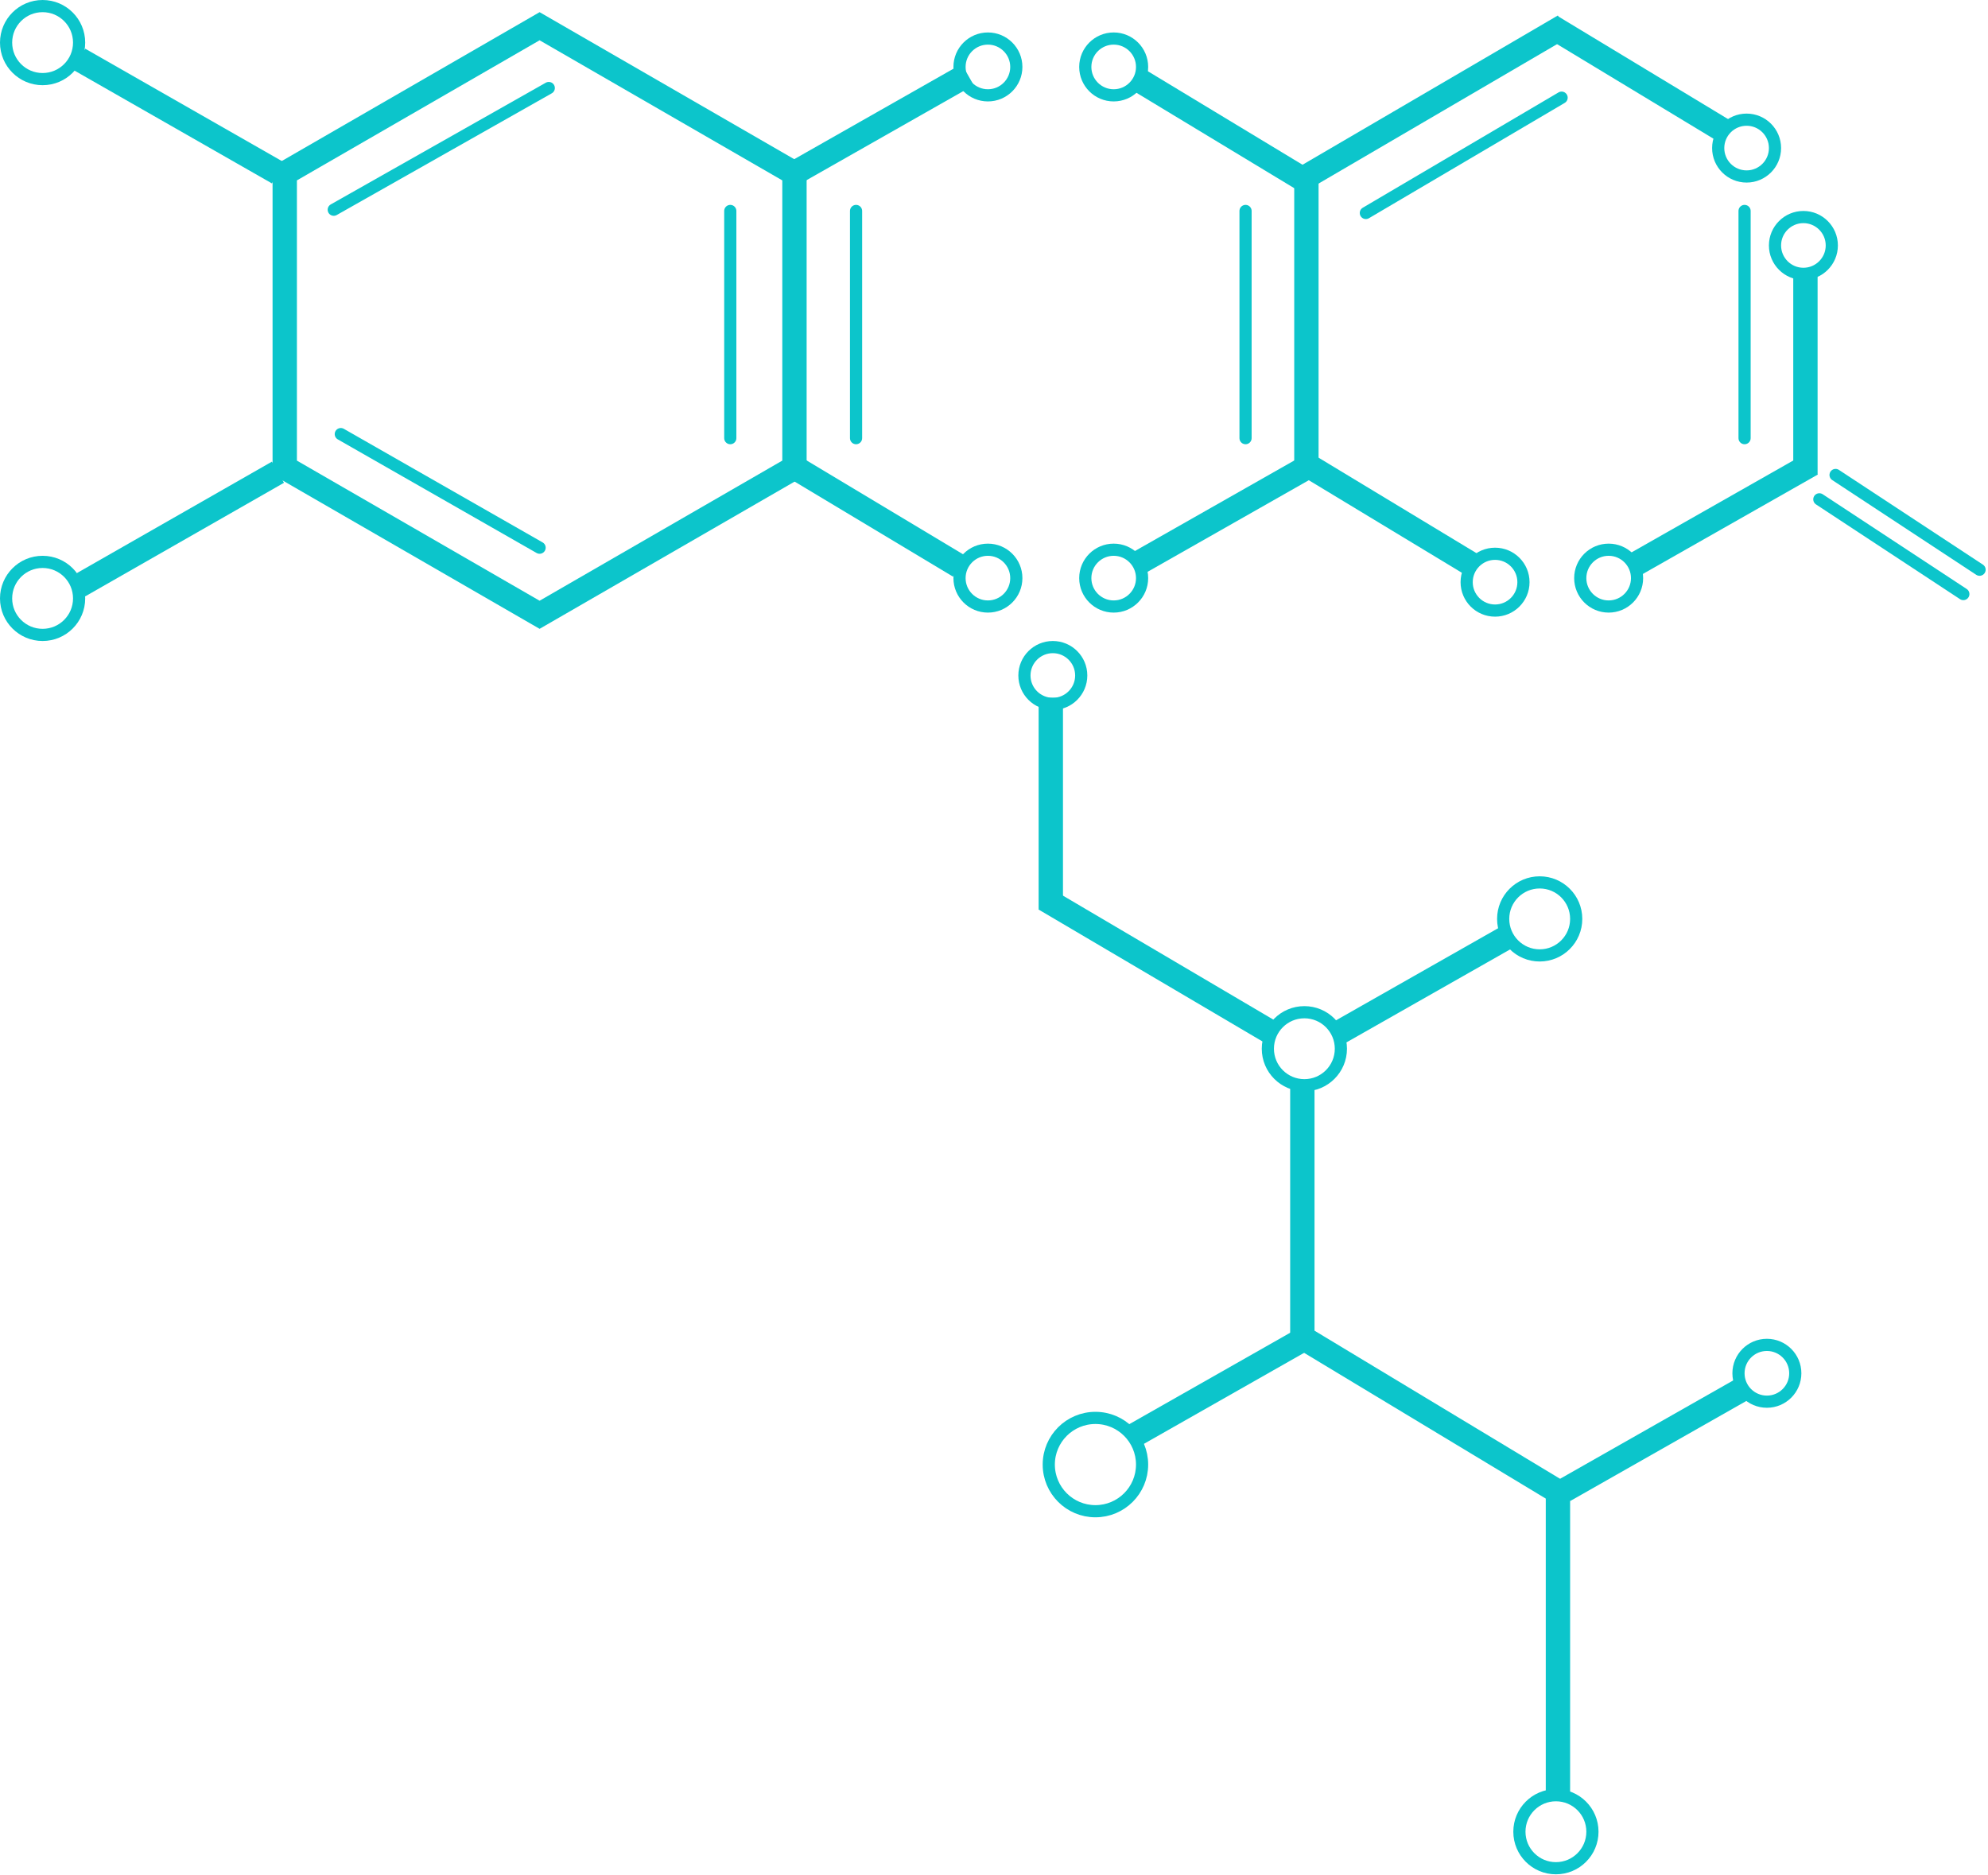
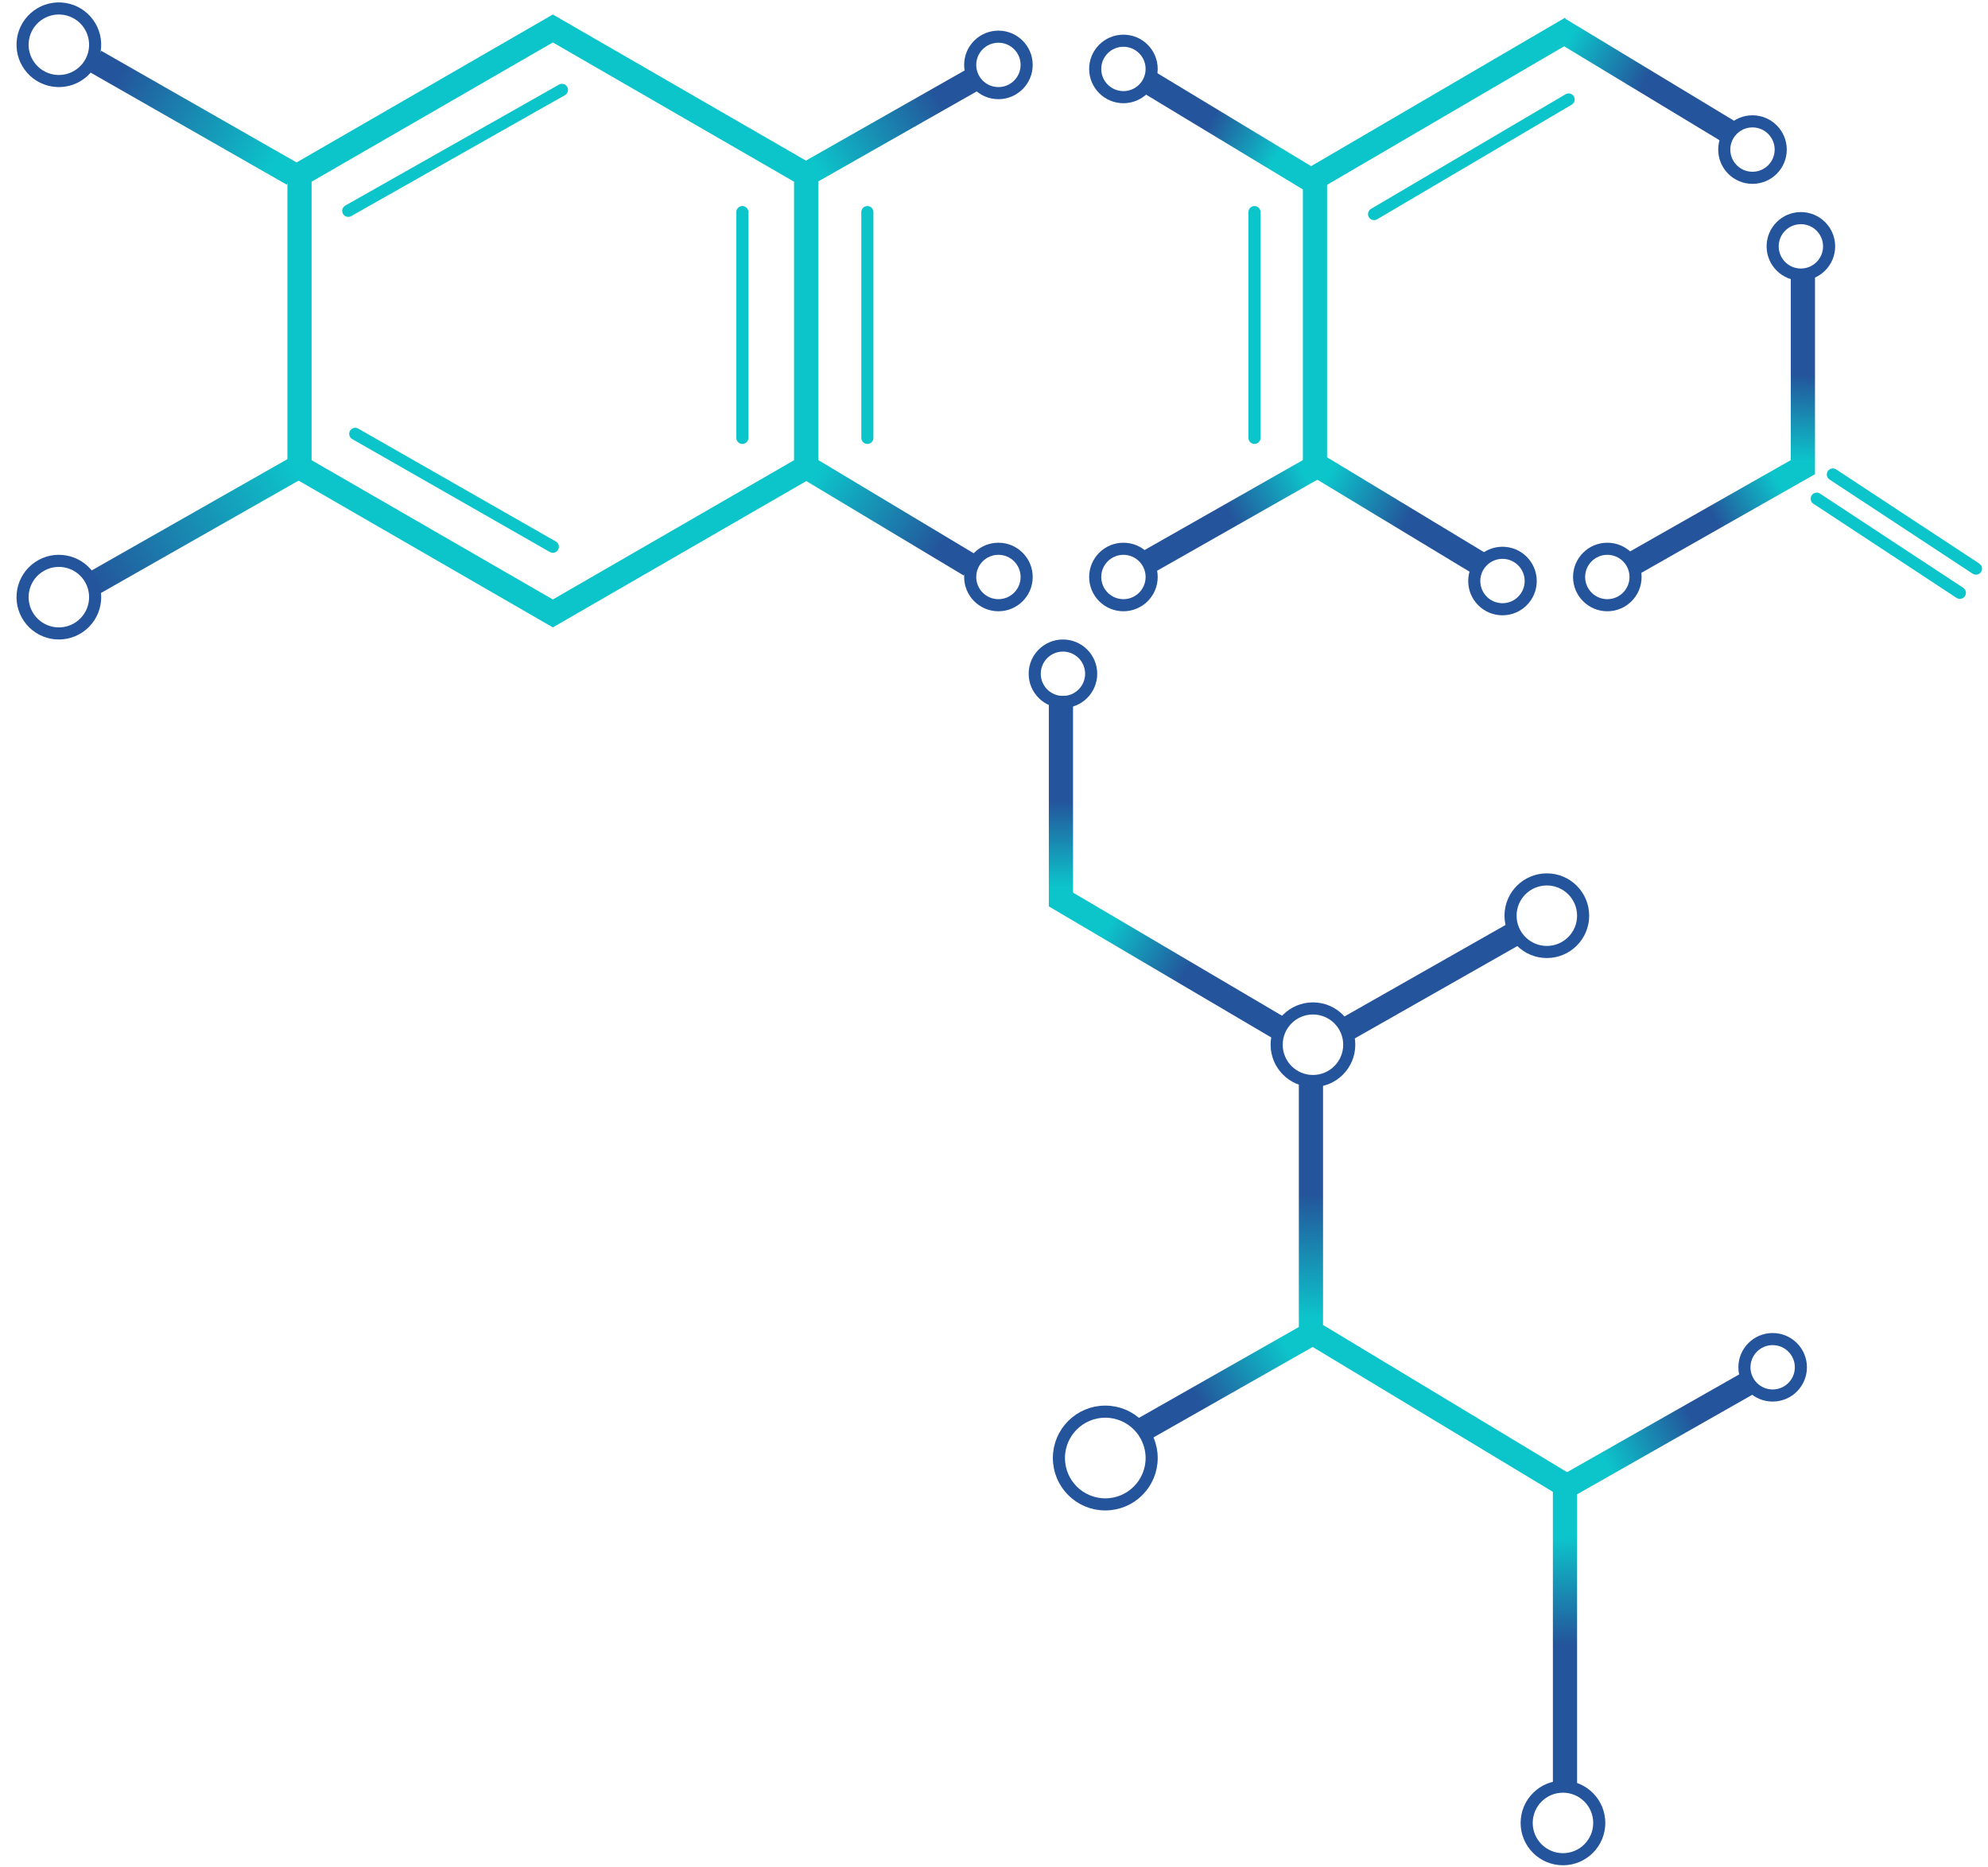
- <svg xmlns="http://www.w3.org/2000/svg" width="490" height="462" viewBox="0 0 490 462" fill="none">
+ <svg xmlns="http://www.w3.org/2000/svg" width="493" height="463" viewBox="0 0 493 463" fill="none">
  <g id="SocialsShape">
-     <g id="MainShape">
-       <line id="Line 20" x1="278.518" y1="354.392" x2="322.518" y2="329.392" stroke="#0CC5CB" stroke-width="6" />
-       <circle id="Ellipse 13" cx="379.5" cy="226.5" r="9" stroke="#0CC5CB" stroke-width="3" />
-       <circle id="Ellipse 15" cx="383.5" cy="451.5" r="9" stroke="#0CC5CB" stroke-width="3" />
-       <circle id="Ellipse 14" cx="270" cy="361" r="11.5" stroke="#0CC5CB" stroke-width="3" />
-       <line id="Line 18" x1="328.518" y1="255.392" x2="372.518" y2="230.392" stroke="#0CC5CB" stroke-width="6" />
-       <path id="Polygon 1" d="M70.182 42.732L133 6.464L195.818 42.732V115.268L133 151.536L70.182 115.268V42.732Z" stroke="#0CC5CB" stroke-width="6" />
-       <line id="Line 4" x1="194.518" y1="43.392" x2="238.518" y2="18.392" stroke="#0CC5CB" stroke-width="6" />
-       <line id="Line 11" x1="320.486" y1="44.41" x2="385.486" y2="6.41" stroke="#0CC5CB" stroke-width="6" />
-       <line id="Line 9" x1="279.518" y1="139.392" x2="323.518" y2="114.392" stroke="#0CC5CB" stroke-width="6" />
-       <line id="Line 14" x1="402.518" y1="139.392" x2="446.518" y2="114.392" stroke="#0CC5CB" stroke-width="6" />
-       <line id="Line 23" x1="385.518" y1="367.392" x2="429.518" y2="342.392" stroke="#0CC5CB" stroke-width="6" />
-       <line id="Line 6" x1="19.512" y1="144.395" x2="68.512" y2="116.395" stroke="#0CC5CB" stroke-width="6" />
-       <line id="Line 5" x1="68.512" y1="42.605" x2="19.512" y2="14.605" stroke="#0CC5CB" stroke-width="6" />
-       <line id="Line 8" x1="323.448" y1="45.567" x2="280.448" y2="19.567" stroke="#0CC5CB" stroke-width="6" />
-       <line id="Line 13" x1="363.448" y1="139.567" x2="320.448" y2="113.567" stroke="#0CC5CB" stroke-width="6" />
-       <line id="Line 17" x1="313.477" y1="254.585" x2="257.477" y2="221.585" stroke="#0CC5CB" stroke-width="6" />
-       <line id="Line 21" x1="385.451" y1="368.569" x2="322.451" y2="330.569" stroke="#0CC5CB" stroke-width="6" />
-       <line id="Line 12" x1="425.448" y1="32.567" x2="382.448" y2="6.567" stroke="#0CC5CB" stroke-width="6" />
-       <line id="Line 7" x1="236.457" y1="139.572" x2="196.457" y2="115.572" stroke="#0CC5CB" stroke-width="6" />
-       <line id="Line 24" x1="483.922" y1="146.429" x2="448.429" y2="123.078" stroke="#0CC5CB" stroke-width="3" stroke-linecap="round" />
-       <line id="Line 25" x1="487.922" y1="140.429" x2="452.429" y2="117.078" stroke="#0CC5CB" stroke-width="3" stroke-linecap="round" />
-       <circle id="Ellipse 1" cx="10.5" cy="10.5" r="9" stroke="#0CC5CB" stroke-width="3" />
-       <circle id="Ellipse 3" cx="243.5" cy="16.5" r="7" stroke="#0CC5CB" stroke-width="3" />
-       <circle id="Ellipse 5" cx="274.5" cy="16.5" r="7" stroke="#0CC5CB" stroke-width="3" />
-       <circle id="Ellipse 6" cx="274.5" cy="142.5" r="7" stroke="#0CC5CB" stroke-width="3" />
-       <circle id="Ellipse 11" cx="259.5" cy="166.5" r="7" stroke="#0CC5CB" stroke-width="3" />
-       <circle id="Ellipse 7" cx="430.5" cy="36.5" r="7" stroke="#0CC5CB" stroke-width="3" />
-       <circle id="Ellipse 8" cx="444.5" cy="60.5" r="7" stroke="#0CC5CB" stroke-width="3" />
-       <circle id="Ellipse 9" cx="368.5" cy="143.5" r="7" stroke="#0CC5CB" stroke-width="3" />
-       <circle id="Ellipse 10" cx="396.5" cy="142.5" r="7" stroke="#0CC5CB" stroke-width="3" />
-       <circle id="Ellipse 16" cx="435.5" cy="338.5" r="7" stroke="#0CC5CB" stroke-width="3" />
-       <circle id="Ellipse 4" cx="243.5" cy="142.5" r="7" stroke="#0CC5CB" stroke-width="3" />
-       <circle id="Ellipse 2" cx="10.5" cy="147.5" r="9" stroke="#0CC5CB" stroke-width="3" />
-       <circle id="Ellipse 12" cx="321.5" cy="258.5" r="9" stroke="#0CC5CB" stroke-width="3" />
-       <line id="Line 10" x1="322" y1="43" x2="322" y2="117" stroke="#0CC5CB" stroke-width="6" />
-       <line id="Line 19" x1="321" y1="268" x2="321" y2="332" stroke="#0CC5CB" stroke-width="6" />
-       <line id="Line 22" x1="384" y1="366" x2="384" y2="442" stroke="#0CC5CB" stroke-width="6" />
-       <line id="Line 16" x1="259" y1="172" x2="259" y2="224" stroke="#0CC5CB" stroke-width="6" />
-       <line id="Line 15" x1="445" y1="117" x2="445" y2="68" stroke="#0CC5CB" stroke-width="6" />
+     <g id="SocialsMain">
+       <line id="Line 20" x1="282.615" y1="354.989" x2="326.615" y2="329.989" stroke="url(#paint0_linear_147_78)" stroke-width="6" />
+       <circle id="Ellipse 13" cx="383.597" cy="227.097" r="9" stroke="#24549B" stroke-width="3" />
+       <circle id="Ellipse 15" cx="387.597" cy="452.097" r="9" stroke="#24549B" stroke-width="3" />
+       <circle id="Ellipse 14" cx="274.097" cy="361.597" r="11.5" stroke="#24549B" stroke-width="3" />
+       <line id="Line 18" x1="332.615" y1="255.989" x2="376.615" y2="230.989" stroke="#24549B" stroke-width="6" />
+       <path id="Polygon 1" d="M74.279 43.329L137.097 7.061L199.915 43.329V115.865L137.097 152.133L74.279 115.865V43.329Z" stroke="#0CC5CB" stroke-width="6" />
+       <line id="Line 4" x1="198.615" y1="43.989" x2="242.615" y2="18.989" stroke="url(#paint1_linear_147_78)" stroke-width="6" />
+       <line id="Line 11" x1="324.583" y1="45.007" x2="389.583" y2="7.007" stroke="#0CC5CB" stroke-width="6" />
+       <line id="Line 9" x1="283.615" y1="139.989" x2="327.615" y2="114.989" stroke="url(#paint2_linear_147_78)" stroke-width="6" />
+       <line id="Line 14" x1="404.615" y1="139.989" x2="448.615" y2="114.989" stroke="url(#paint3_linear_147_78)" stroke-width="6" />
+       <line id="Line 23" x1="389.615" y1="367.989" x2="433.615" y2="342.989" stroke="url(#paint4_linear_147_78)" stroke-width="6" />
+       <line id="Line 6" x1="22.614" y1="144.989" x2="73.614" y2="115.989" stroke="url(#paint5_linear_147_78)" stroke-width="6" />
+       <line id="Line 5" x1="72.609" y1="43.202" x2="23.609" y2="15.202" stroke="url(#paint6_linear_147_78)" stroke-width="6" />
+       <line id="Line 8" x1="327.545" y1="46.164" x2="284.545" y2="20.164" stroke="url(#paint7_linear_147_78)" stroke-width="6" />
+       <line id="Line 13" x1="367.545" y1="140.164" x2="324.545" y2="114.164" stroke="url(#paint8_linear_147_78)" stroke-width="6" />
+       <line id="Line 17" x1="317.574" y1="255.182" x2="261.574" y2="222.182" stroke="url(#paint9_linear_147_78)" stroke-width="6" />
+       <line id="Line 21" x1="389.547" y1="369.166" x2="326.547" y2="331.166" stroke="#0CC5CB" stroke-width="6" />
+       <line id="Line 12" x1="429.545" y1="33.164" x2="386.545" y2="7.164" stroke="url(#paint10_linear_147_78)" stroke-width="6" />
+       <line id="Line 7" x1="240.553" y1="140.17" x2="200.553" y2="116.17" stroke="url(#paint11_linear_147_78)" stroke-width="6" />
+       <line id="Line 24" x1="486.019" y1="147.026" x2="450.526" y2="123.675" stroke="#0CC5CB" stroke-width="3" stroke-linecap="round" />
+       <line id="Line 25" x1="490.019" y1="141.026" x2="454.526" y2="117.675" stroke="#0CC5CB" stroke-width="3" stroke-linecap="round" />
+       <circle id="Ellipse 3" cx="247.597" cy="16.097" r="7" stroke="#24549B" stroke-width="3" />
+       <circle id="Ellipse 5" cx="278.597" cy="17.097" r="7" stroke="#24549B" stroke-width="3" />
+       <circle id="Ellipse 6" cx="278.597" cy="143.097" r="7" stroke="#24549B" stroke-width="3" />
+       <circle id="Ellipse 11" cx="263.597" cy="167.097" r="7" stroke="#24549B" stroke-width="3" />
+       <circle id="Ellipse 7" cx="434.597" cy="37.097" r="7" stroke="#24549B" stroke-width="3" />
+       <circle id="Ellipse 8" cx="446.597" cy="61.097" r="7" stroke="#24549B" stroke-width="3" />
+       <circle id="Ellipse 9" cx="372.597" cy="144.097" r="7" stroke="#24549B" stroke-width="3" />
+       <circle id="Ellipse 10" cx="398.597" cy="143.097" r="7" stroke="#24549B" stroke-width="3" />
+       <circle id="Ellipse 16" cx="439.597" cy="339.097" r="7" stroke="#24549B" stroke-width="3" />
+       <circle id="Ellipse 4" cx="247.597" cy="143.097" r="7" stroke="#24549B" stroke-width="3" />
+       <circle id="Ellipse 2" cx="14.597" cy="148.097" r="9" transform="rotate(55.5772 14.5969 148.097)" stroke="#24549B" stroke-width="3" />
+       <circle id="Ellipse 17" cx="14.597" cy="11.097" r="9" transform="rotate(93.3582 14.5969 11.097)" stroke="#24549B" stroke-width="3" />
+       <circle id="Ellipse 12" cx="325.597" cy="259.097" r="9" stroke="#24549B" stroke-width="3" />
+       <line id="Line 10" x1="326.097" y1="43.597" x2="326.097" y2="117.597" stroke="#0CC5CB" stroke-width="6" />
+       <line id="Line 19" x1="325.097" y1="268.597" x2="325.097" y2="332.597" stroke="url(#paint12_linear_147_78)" stroke-width="6" />
+       <line id="Line 22" x1="388.097" y1="366.597" x2="388.097" y2="442.597" stroke="url(#paint13_linear_147_78)" stroke-width="6" />
+       <line id="Line 16" x1="263.097" y1="172.597" x2="263.097" y2="224.597" stroke="url(#paint14_linear_147_78)" stroke-width="6" />
+       <line id="Line 15" x1="447.097" y1="117.597" x2="447.097" y2="68.597" stroke="url(#paint15_linear_147_78)" stroke-width="6" />
    </g>
    <g id="Line1">
-       <path id="Line 26" d="M82.261 51.695L135.261 21.695" stroke="#0CC5CB" stroke-width="3" stroke-linecap="round" />
+       <path id="Line 26" d="M86.358 52.292L139.358 22.292" stroke="#0CC5CB" stroke-width="3" stroke-linecap="round" />
    </g>
    <g id="Line3">
-       <path id="Line 28" d="M84 107L133 135" stroke="#0CC5CB" stroke-width="3" stroke-linecap="round" />
+       <path id="Line 28" d="M88.097 107.597L137.097 135.597" stroke="#0CC5CB" stroke-width="3" stroke-linecap="round" />
    </g>
    <g id="Line2">
-       <path id="Line 27" d="M180 108L180 52" stroke="#0CC5CB" stroke-width="3" stroke-linecap="round" />
+       <path id="Line 27" d="M184.097 108.597L184.097 52.597" stroke="#0CC5CB" stroke-width="3" stroke-linecap="round" />
    </g>
    <g id="Line4">
-       <path id="Line 29" d="M211 108L211 52" stroke="#0CC5CB" stroke-width="3" stroke-linecap="round" />
+       <path id="Line 29" d="M215.097 108.597L215.097 52.597" stroke="#0CC5CB" stroke-width="3" stroke-linecap="round" />
    </g>
    <g id="Line5">
-       <path id="Line 30" d="M307 108L307 52" stroke="#0CC5CB" stroke-width="3" stroke-linecap="round" />
-     </g>
-     <g id="Line7">
-       <path id="Line 32" d="M430 108L430 52" stroke="#0CC5CB" stroke-width="3" stroke-linecap="round" />
+       <path id="Line 30" d="M311.097 108.597L311.097 52.597" stroke="#0CC5CB" stroke-width="3" stroke-linecap="round" />
    </g>
    <g id="Line6">
-       <path id="Line 31" d="M336.652 52.496L384.903 24.073" stroke="#0CC5CB" stroke-width="3" stroke-linecap="round" />
+       <path id="Line 31" d="M340.749 53.093L389 24.67" stroke="#0CC5CB" stroke-width="3" stroke-linecap="round" />
    </g>
  </g>
+   <defs>
+     <linearGradient id="paint0_linear_147_78" x1="323.597" y1="328.097" x2="296.097" y2="345.597" gradientUnits="userSpaceOnUse">
+       <stop offset="0.218" stop-color="#0CC5CB" />
+       <stop offset="1" stop-color="#24549B" />
+     </linearGradient>
+     <linearGradient id="paint1_linear_147_78" x1="205.597" y1="46.597" x2="235.097" y2="28.097" gradientUnits="userSpaceOnUse">
+       <stop stop-color="#0CC5CB" />
+       <stop offset="1" stop-color="#24549B" />
+     </linearGradient>
+     <linearGradient id="paint2_linear_147_78" x1="325.097" y1="120.097" x2="285.097" y2="142.597" gradientUnits="userSpaceOnUse">
+       <stop stop-color="#0CC5CB" />
+       <stop offset="0.465" stop-color="#24549B" />
+     </linearGradient>
+     <linearGradient id="paint3_linear_147_78" x1="442.097" y1="121.597" x2="426.097" y2="130.597" gradientUnits="userSpaceOnUse">
+       <stop stop-color="#0CC5CB" />
+       <stop offset="1" stop-color="#24549B" />
+     </linearGradient>
+     <linearGradient id="paint4_linear_147_78" x1="400.097" y1="366.597" x2="421.597" y2="355.597" gradientUnits="userSpaceOnUse">
+       <stop stop-color="#0CC5CB" />
+       <stop offset="1" stop-color="#24549B" />
+     </linearGradient>
+     <linearGradient id="paint5_linear_147_78" x1="75.097" y1="118.597" x2="24.097" y2="147.597" gradientUnits="userSpaceOnUse">
+       <stop stop-color="#0CC5CB" />
+       <stop offset="1" stop-color="#24549B" />
+       <stop offset="1" stop-color="#0CC5CB" stop-opacity="0" />
+     </linearGradient>
+     <linearGradient id="paint6_linear_147_78" x1="32.597" y1="12.597" x2="71.597" y2="34.597" gradientUnits="userSpaceOnUse">
+       <stop stop-color="#24549B" />
+       <stop offset="1" stop-color="#0CC5CB" />
+     </linearGradient>
+     <linearGradient id="paint7_linear_147_78" x1="318.097" y1="36.097" x2="291.597" y2="21.097" gradientUnits="userSpaceOnUse">
+       <stop stop-color="#0CC5CB" />
+       <stop offset="0.612" stop-color="#24549B" />
+     </linearGradient>
+     <linearGradient id="paint8_linear_147_78" x1="330.597" y1="115.597" x2="350.597" y2="126.097" gradientUnits="userSpaceOnUse">
+       <stop stop-color="#0CC5CB" />
+       <stop offset="1" stop-color="#24549B" />
+     </linearGradient>
+     <linearGradient id="paint9_linear_147_78" x1="276.097" y1="227.597" x2="295.097" y2="239.597" gradientUnits="userSpaceOnUse">
+       <stop stop-color="#0CC5CB" />
+       <stop offset="1" stop-color="#24549B" />
+     </linearGradient>
+     <linearGradient id="paint10_linear_147_78" x1="391.097" y1="6.097" x2="410.114" y2="16.741" gradientUnits="userSpaceOnUse">
+       <stop stop-color="#0CC5CB" />
+       <stop offset="1" stop-color="#24549B" />
+     </linearGradient>
+     <linearGradient id="paint11_linear_147_78" x1="205.097" y1="113.597" x2="235.097" y2="133.097" gradientUnits="userSpaceOnUse">
+       <stop stop-color="#0CC5CB" />
+       <stop offset="1" stop-color="#24549B" />
+     </linearGradient>
+     <linearGradient id="paint12_linear_147_78" x1="322.097" y1="327.097" x2="322.097" y2="296.097" gradientUnits="userSpaceOnUse">
+       <stop stop-color="#0CC5CB" />
+       <stop offset="1" stop-color="#24549B" />
+     </linearGradient>
+     <linearGradient id="paint13_linear_147_78" x1="388.597" y1="381.097" x2="390.597" y2="419.097" gradientUnits="userSpaceOnUse">
+       <stop stop-color="#0CC5CB" />
+       <stop offset="0.703" stop-color="#24549B" />
+     </linearGradient>
+     <linearGradient id="paint14_linear_147_78" x1="260.097" y1="220.097" x2="260.097" y2="198.597" gradientUnits="userSpaceOnUse">
+       <stop stop-color="#0CC5CB" />
+       <stop offset="1" stop-color="#24549B" />
+     </linearGradient>
+     <linearGradient id="paint15_linear_147_78" x1="450.097" y1="114.597" x2="451.097" y2="93.097" gradientUnits="userSpaceOnUse">
+       <stop stop-color="#0CC5CB" />
+       <stop offset="1" stop-color="#24549B" />
+     </linearGradient>
+   </defs>
</svg>
